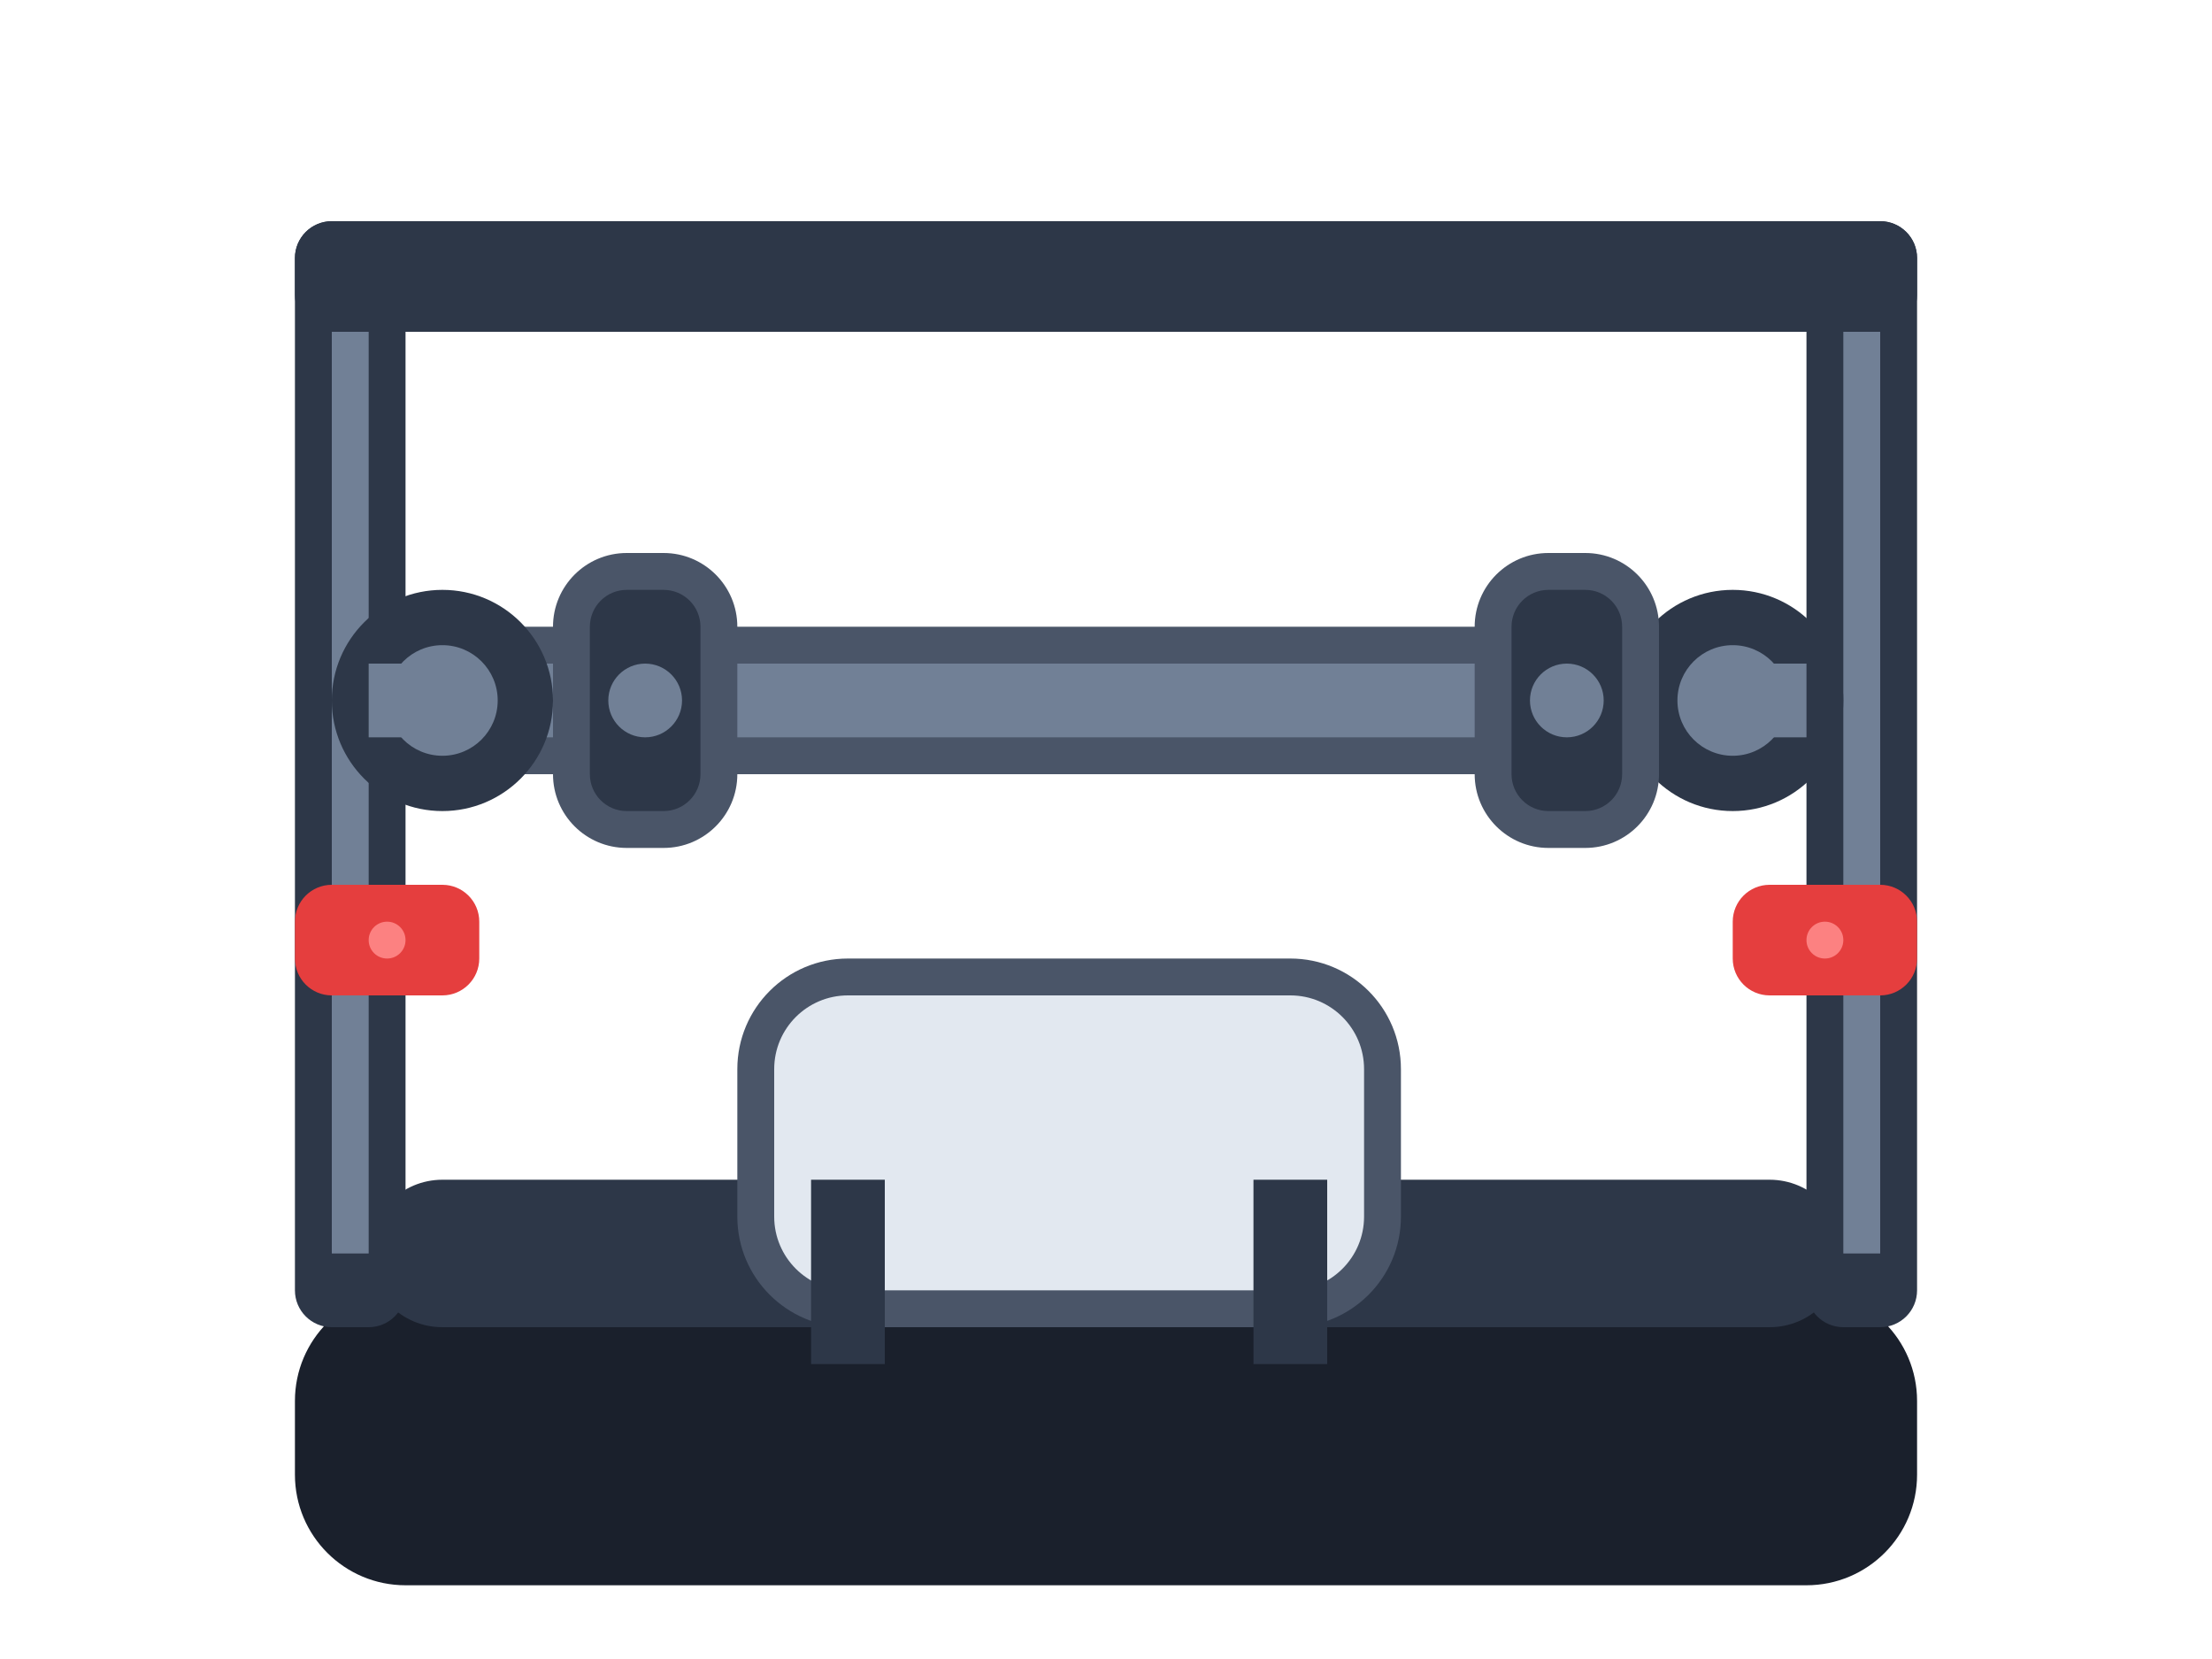
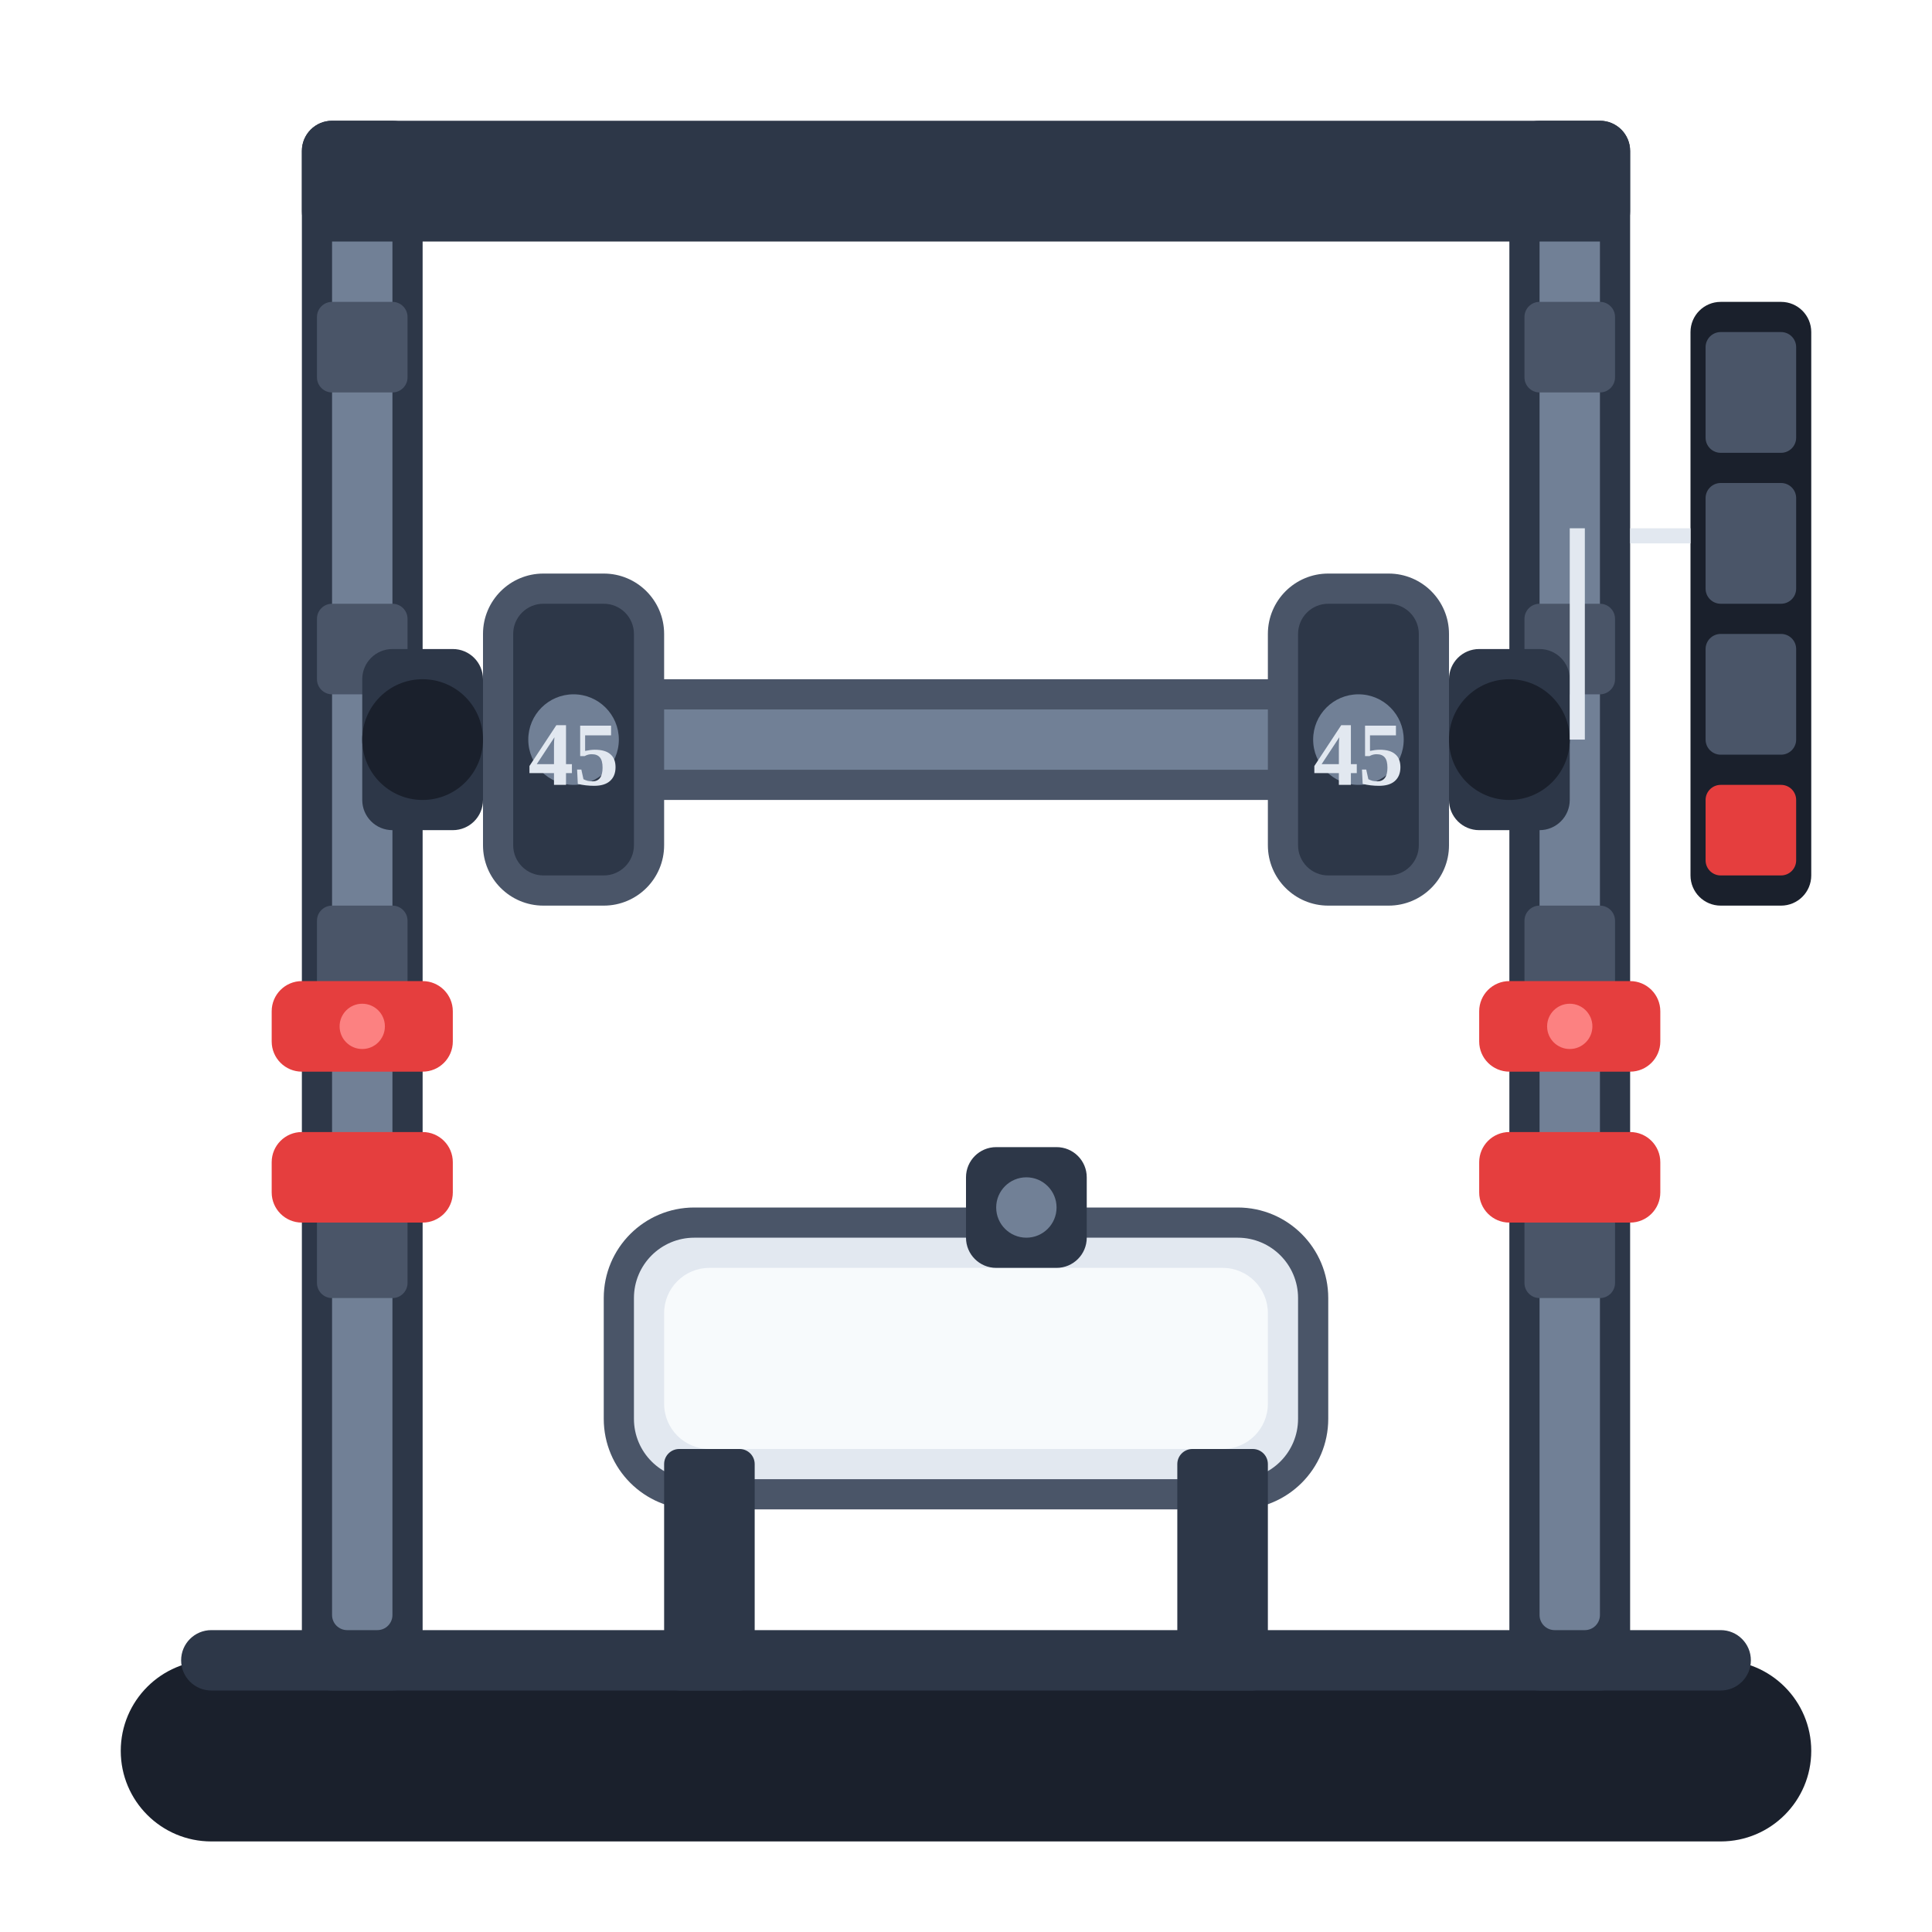
- <svg xmlns="http://www.w3.org/2000/svg" width="60" height="45" viewBox="0 0 60 45">
-   <rect x="8" y="35" width="44" height="8" fill="#1a202c" rx="3" />
-   <rect x="10" y="32" width="40" height="4" fill="#2d3748" rx="2" />
-   <rect x="8" y="6" width="3" height="30" fill="#2d3748" rx="1" />
-   <rect x="49" y="6" width="3" height="30" fill="#2d3748" rx="1" />
-   <rect x="9" y="8" width="1" height="26" fill="#718096" />
-   <rect x="50" y="8" width="1" height="26" fill="#718096" />
-   <rect x="10" y="17" width="39" height="4" fill="#4a5568" rx="2" />
-   <rect x="11" y="18" width="37" height="2" fill="#718096" rx="1" />
-   <circle cx="12" cy="19" r="3" fill="#2d3748" />
-   <circle cx="47" cy="19" r="3" fill="#2d3748" />
-   <circle cx="12" cy="19" r="1.5" fill="#718096" />
-   <circle cx="47" cy="19" r="1.5" fill="#718096" />
-   <rect x="15" y="15" width="5" height="8" fill="#4a5568" rx="2" />
-   <rect x="16" y="16" width="3" height="6" fill="#2d3748" rx="1" />
-   <circle cx="17.5" cy="19" r="1" fill="#718096" />
-   <rect x="40" y="15" width="5" height="8" fill="#4a5568" rx="2" />
-   <rect x="41" y="16" width="3" height="6" fill="#2d3748" rx="1" />
-   <circle cx="42.5" cy="19" r="1" fill="#718096" />
-   <rect x="8" y="24" width="5" height="3" fill="#e53e3e" rx="1" />
-   <rect x="47" y="24" width="5" height="3" fill="#e53e3e" rx="1" />
-   <circle cx="10.5" cy="25.5" r="0.5" fill="#fc8181" />
-   <circle cx="49.5" cy="25.5" r="0.5" fill="#fc8181" />
-   <rect x="20" y="26" width="18" height="10" fill="#4a5568" rx="3" />
-   <rect x="21" y="27" width="16" height="8" fill="#e2e8f0" rx="2" />
-   <rect x="22" y="32" width="2" height="5" fill="#2d3748" />
-   <rect x="34" y="32" width="2" height="5" fill="#2d3748" />
-   <rect x="8" y="6" width="44" height="3" fill="#2d3748" rx="1" />
-   <rect x="10" y="18" width="2" height="2" fill="#718096" />
-   <rect x="47" y="18" width="2" height="2" fill="#718096" />
+ <svg xmlns="http://www.w3.org/2000/svg" width="128" height="128" viewBox="0 0 128 128">
+   <rect x="8" y="110" width="112" height="12" fill="#1a202c" rx="6" />
+   <rect x="12" y="108" width="104" height="4" fill="#2d3748" rx="2" />
+   <rect x="20" y="8" width="8" height="104" fill="#2d3748" rx="2" />
+   <rect x="100" y="8" width="8" height="104" fill="#2d3748" rx="2" />
+   <rect x="22" y="12" width="4" height="96" fill="#718096" rx="1" />
+   <rect x="102" y="12" width="4" height="96" fill="#718096" rx="1" />
+   <rect x="21" y="20" width="6" height="6" fill="#4a5568" rx="1" />
+   <rect x="21" y="40" width="6" height="6" fill="#4a5568" rx="1" />
+   <rect x="21" y="60" width="6" height="6" fill="#4a5568" rx="1" />
+   <rect x="21" y="80" width="6" height="6" fill="#4a5568" rx="1" />
+   <rect x="101" y="20" width="6" height="6" fill="#4a5568" rx="1" />
+   <rect x="101" y="40" width="6" height="6" fill="#4a5568" rx="1" />
+   <rect x="101" y="60" width="6" height="6" fill="#4a5568" rx="1" />
+   <rect x="101" y="80" width="6" height="6" fill="#4a5568" rx="1" />
+   <rect x="24" y="45" width="80" height="8" fill="#4a5568" rx="4" />
+   <rect x="26" y="47" width="76" height="4" fill="#718096" rx="2" />
+   <rect x="24" y="43" width="8" height="12" fill="#2d3748" rx="2" />
+   <rect x="96" y="43" width="8" height="12" fill="#2d3748" rx="2" />
+   <circle cx="28" cy="49" r="4" fill="#1a202c" />
+   <circle cx="100" cy="49" r="4" fill="#1a202c" />
+   <rect x="32" y="38" width="12" height="22" fill="#4a5568" rx="4" />
+   <rect x="34" y="40" width="8" height="18" fill="#2d3748" rx="2" />
+   <circle cx="38" cy="49" r="3" fill="#718096" />
+   <text x="38" y="52" text-anchor="middle" fill="#e2e8f0" font-size="6" font-weight="bold">45</text>
+   <rect x="84" y="38" width="12" height="22" fill="#4a5568" rx="4" />
+   <rect x="86" y="40" width="8" height="18" fill="#2d3748" rx="2" />
+   <circle cx="90" cy="49" r="3" fill="#718096" />
+   <text x="90" y="52" text-anchor="middle" fill="#e2e8f0" font-size="6" font-weight="bold">45</text>
+   <rect x="18" y="65" width="12" height="6" fill="#e53e3e" rx="2" />
+   <rect x="98" y="65" width="12" height="6" fill="#e53e3e" rx="2" />
+   <circle cx="24" cy="68" r="1.5" fill="#fc8181" />
+   <circle cx="104" cy="68" r="1.5" fill="#fc8181" />
+   <rect x="18" y="75" width="12" height="6" fill="#e53e3e" rx="2" />
+   <rect x="98" y="75" width="12" height="6" fill="#e53e3e" rx="2" />
+   <rect x="40" y="80" width="48" height="20" fill="#4a5568" rx="6" />
+   <rect x="42" y="82" width="44" height="16" fill="#e2e8f0" rx="4" />
+   <rect x="44" y="84" width="40" height="12" fill="#f7fafc" rx="3" />
+   <rect x="64" y="76" width="8" height="8" fill="#2d3748" rx="2" />
+   <circle cx="68" cy="80" r="2" fill="#718096" />
+   <rect x="44" y="96" width="6" height="16" fill="#2d3748" rx="1" />
+   <rect x="78" y="96" width="6" height="16" fill="#2d3748" rx="1" />
+   <rect x="20" y="8" width="88" height="8" fill="#2d3748" rx="2" />
+   <rect x="112" y="20" width="8" height="40" fill="#1a202c" rx="2" />
+   <rect x="113" y="22" width="6" height="8" fill="#4a5568" rx="1" />
+   <rect x="113" y="32" width="6" height="8" fill="#4a5568" rx="1" />
+   <rect x="113" y="42" width="6" height="8" fill="#4a5568" rx="1" />
+   <rect x="113" y="52" width="6" height="6" fill="#e53e3e" rx="1" />
+   <rect x="108" y="35" width="4" height="1" fill="#e2e8f0" />
+   <rect x="104" y="35" width="1" height="14" fill="#e2e8f0" />
</svg>
